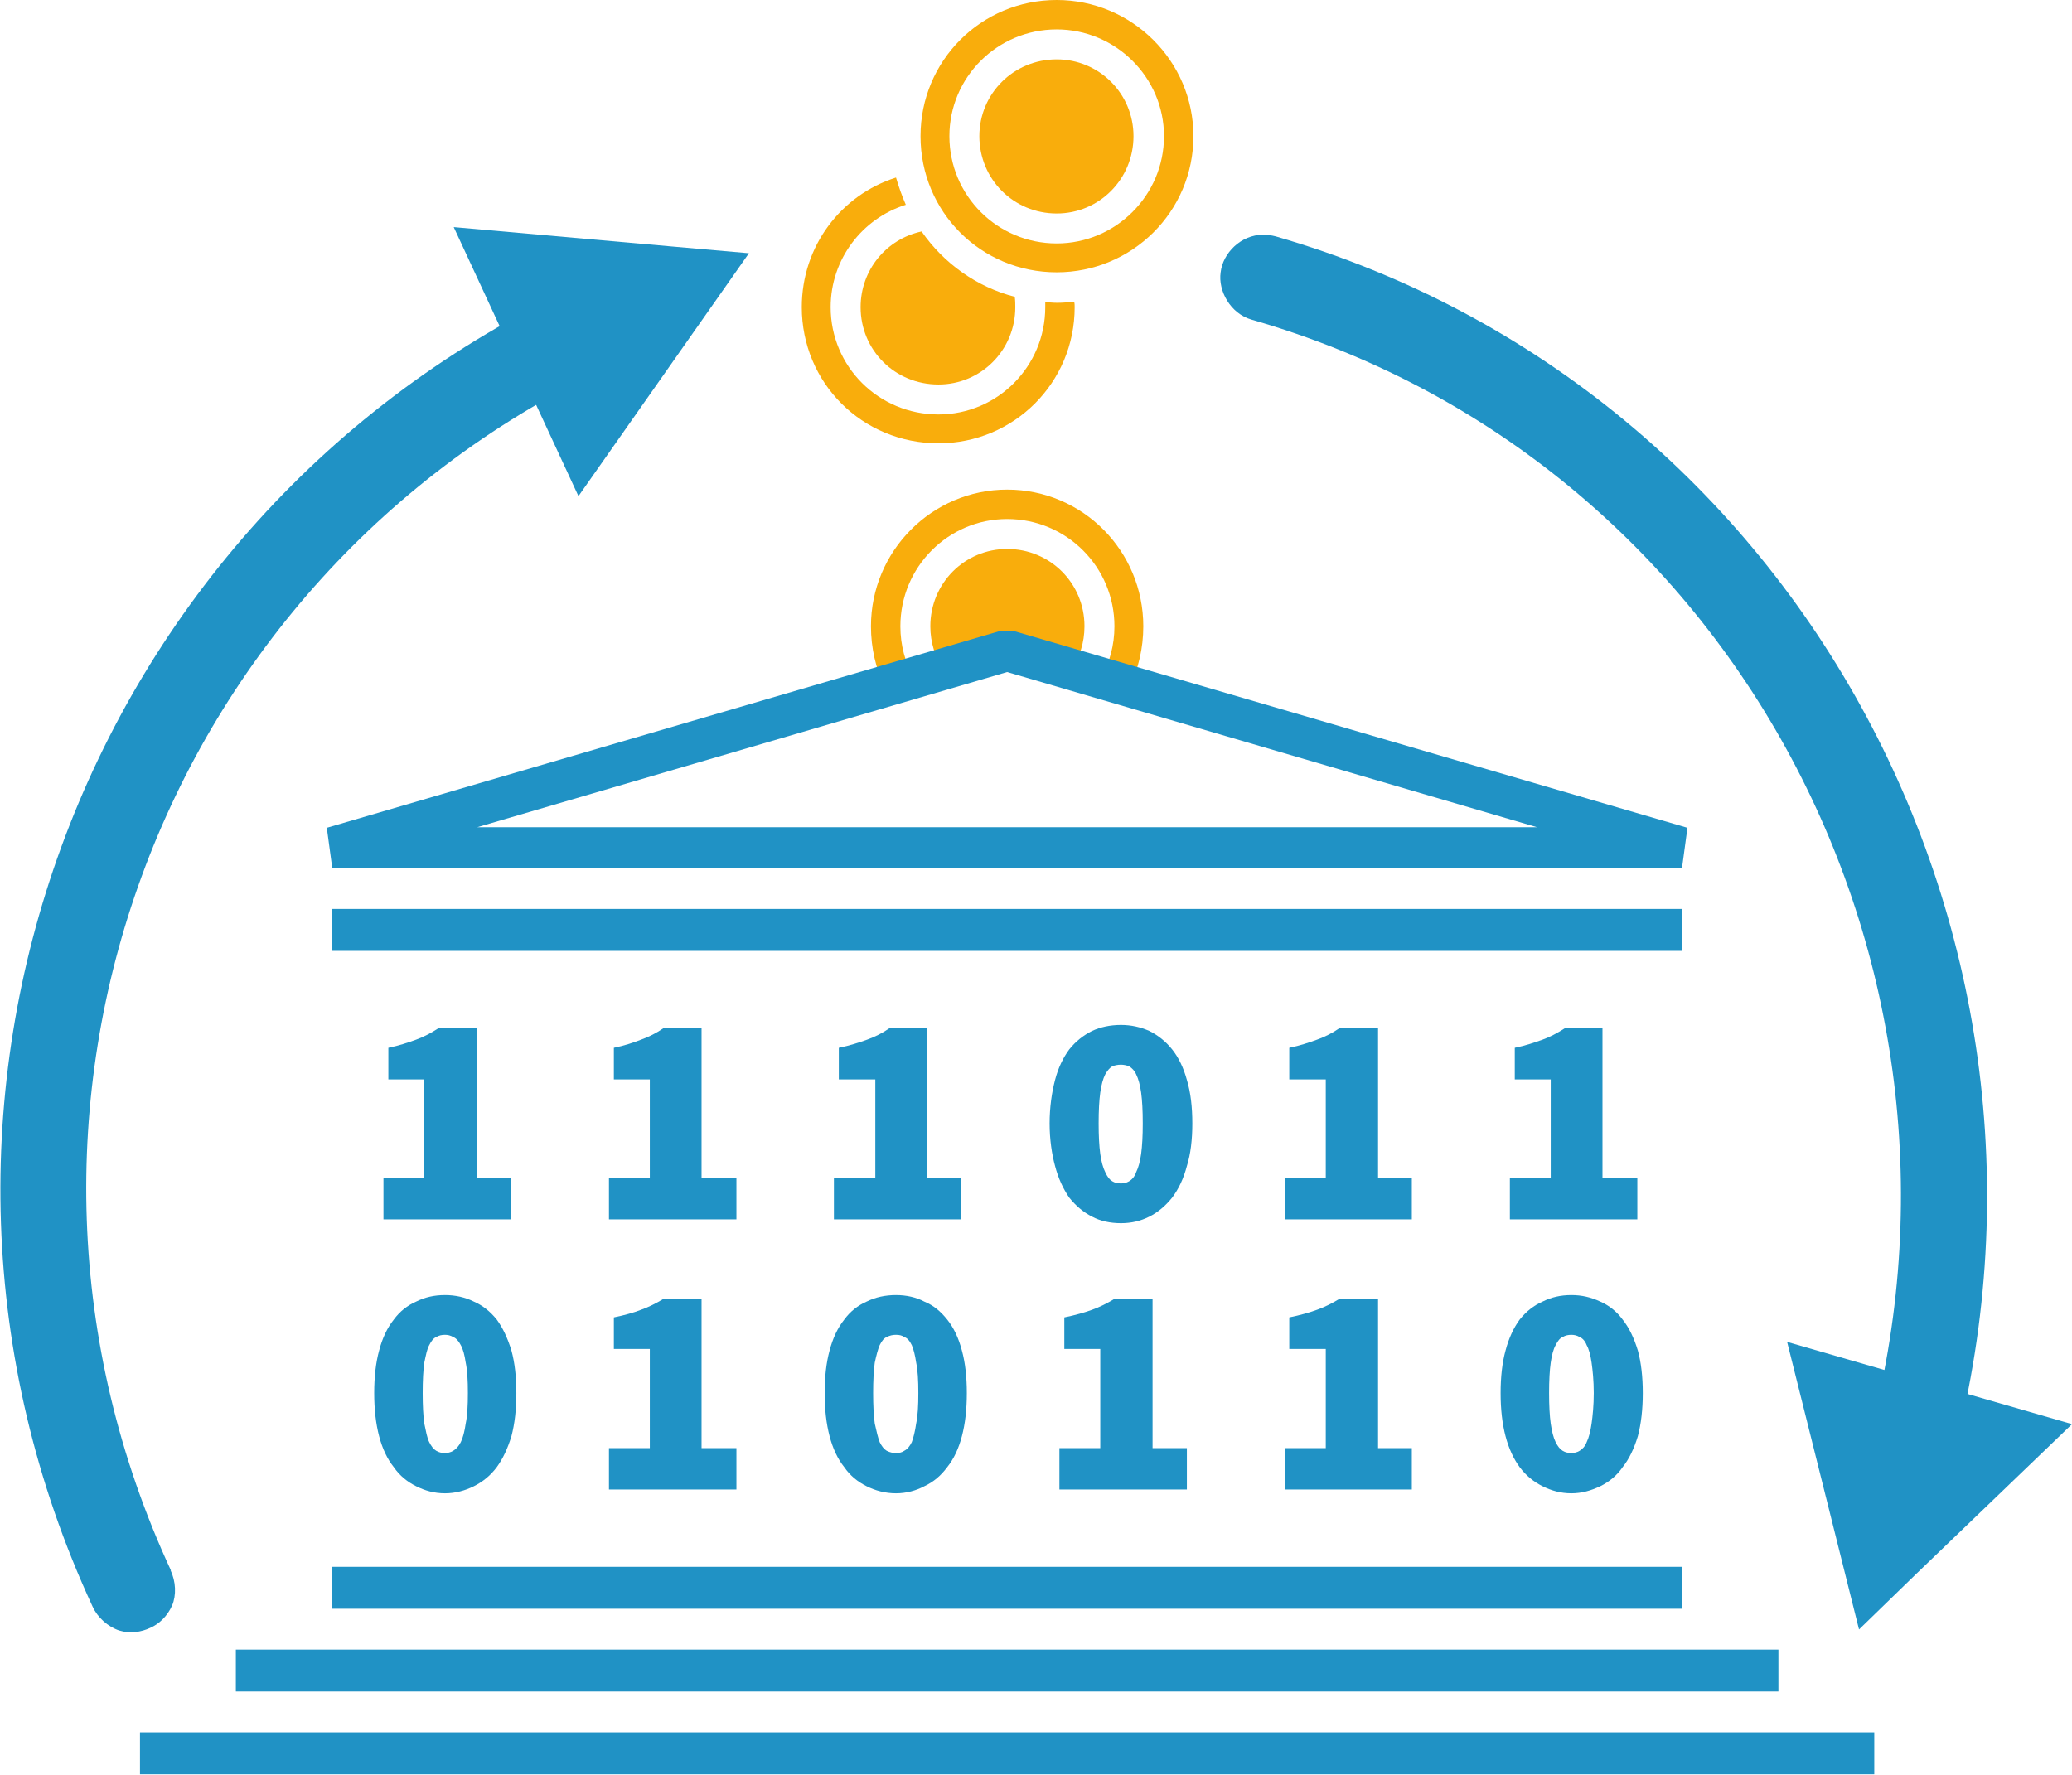
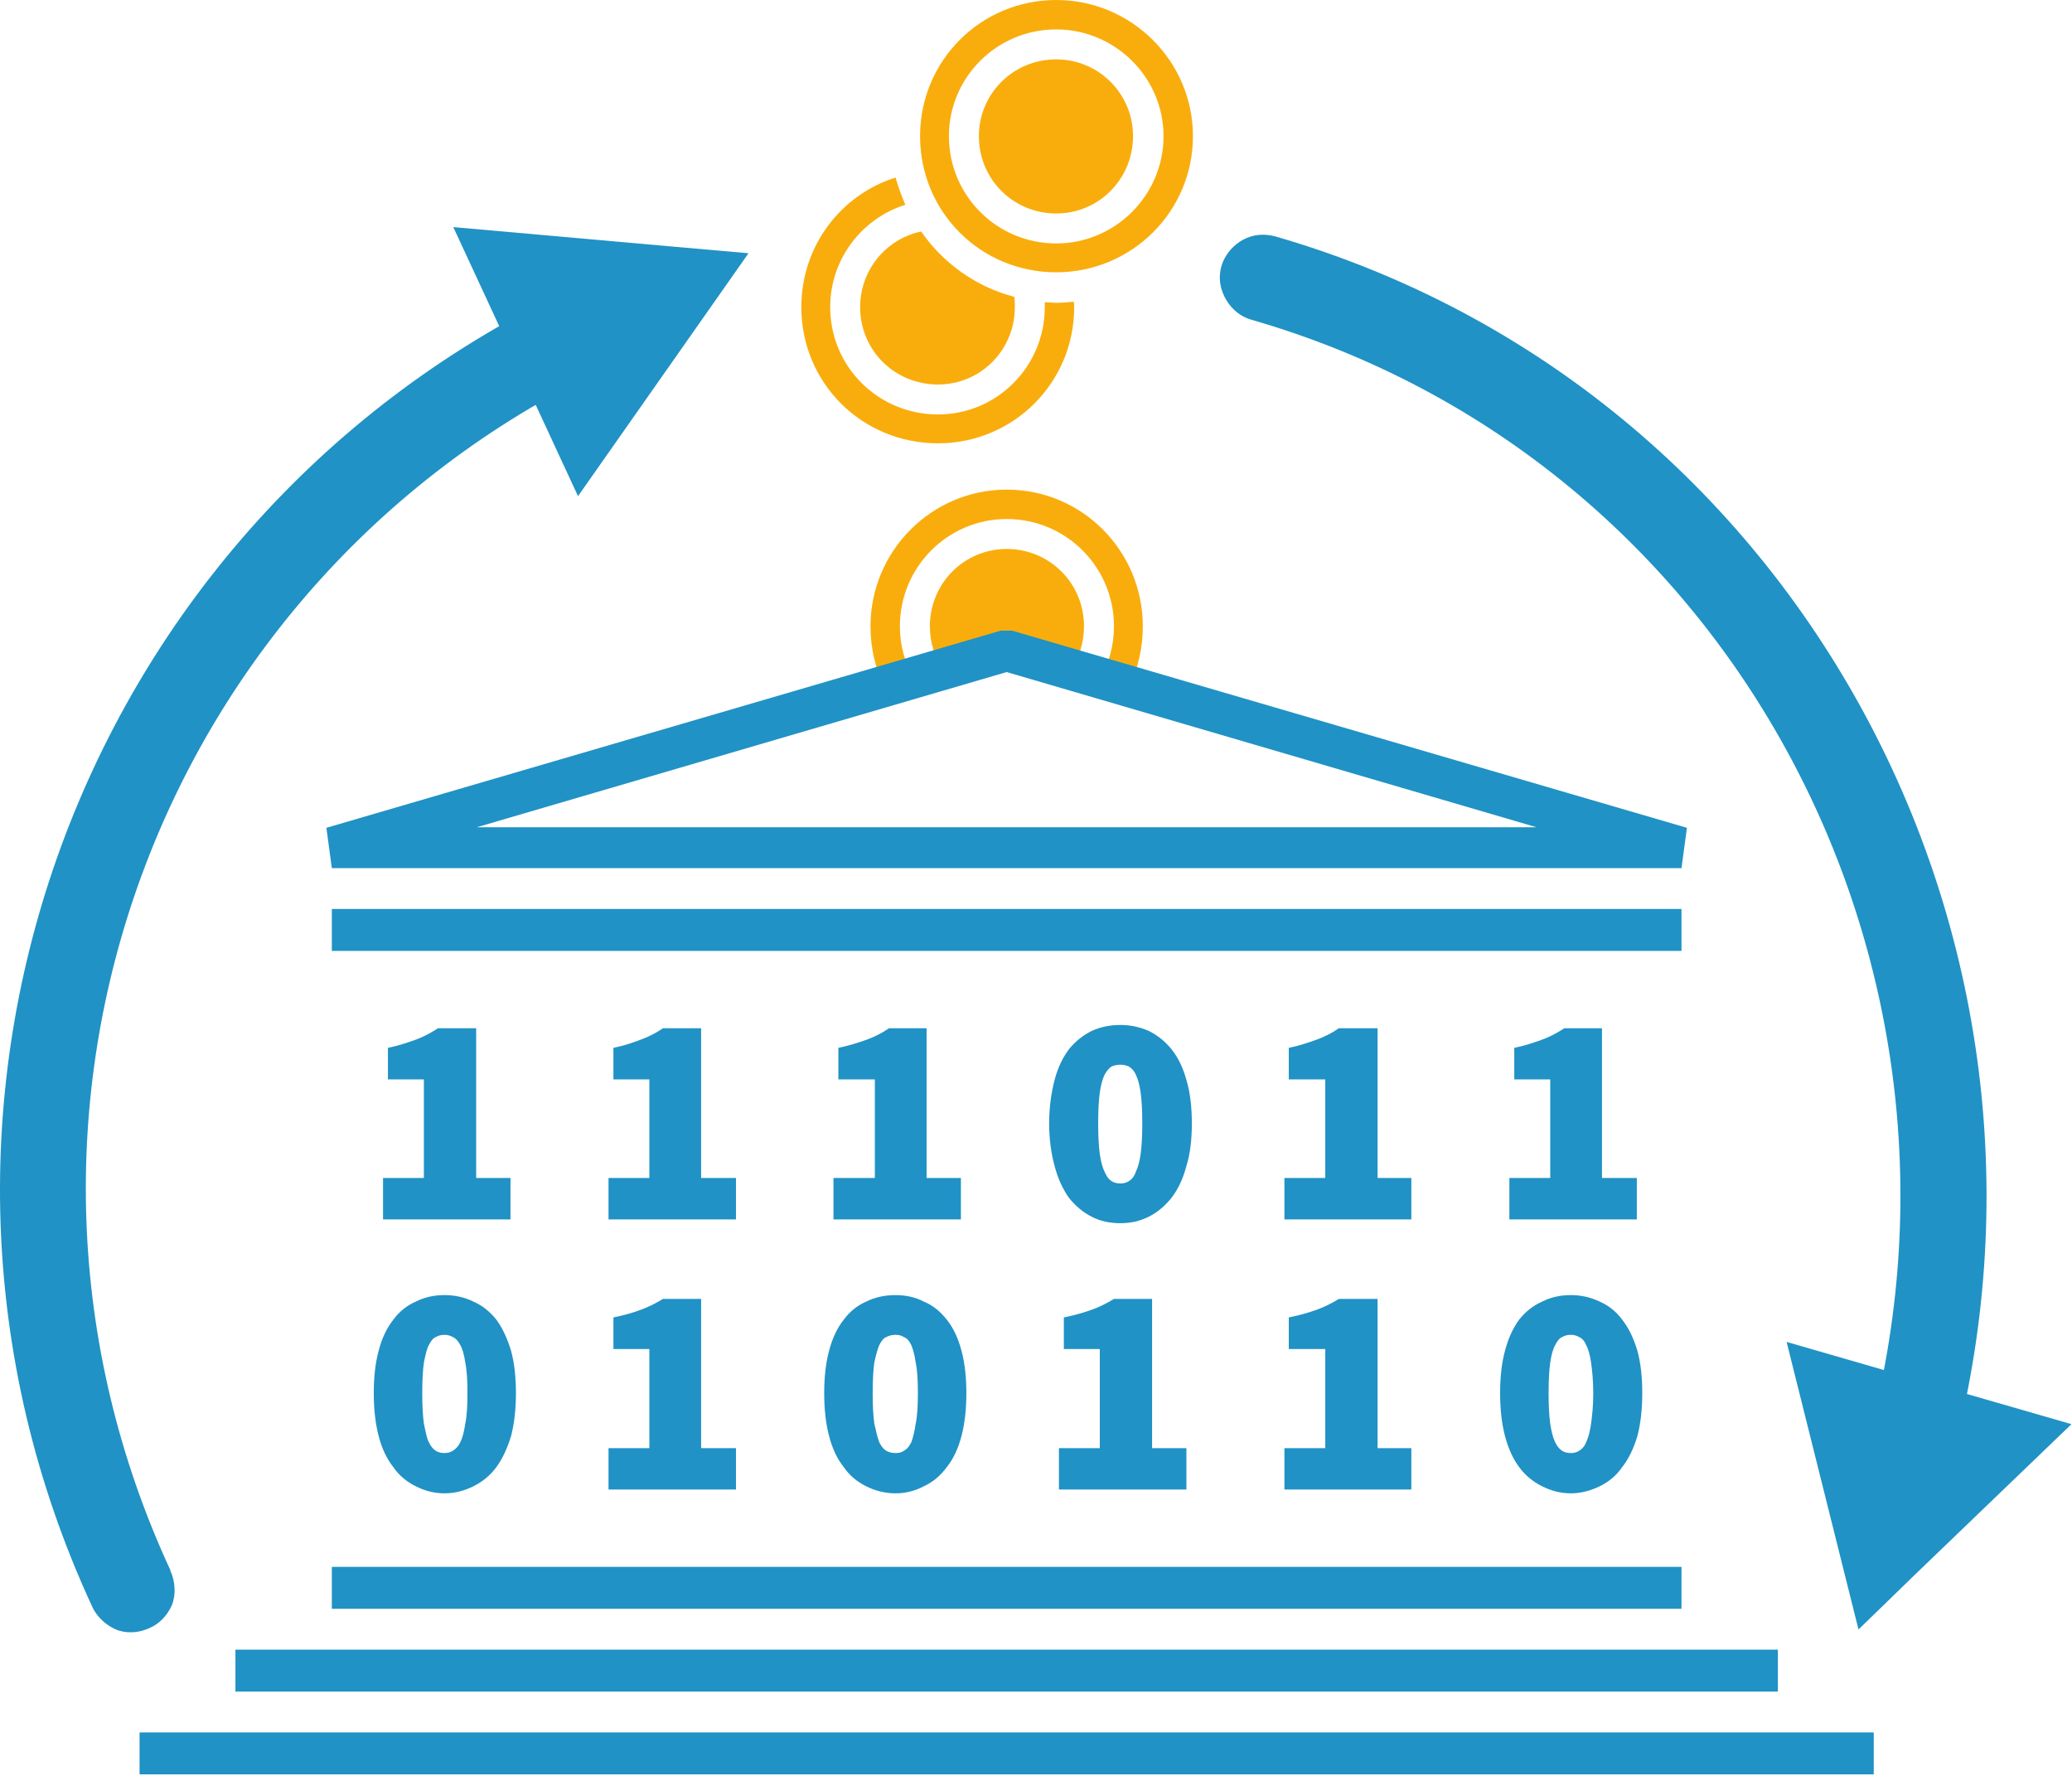
- <svg xmlns="http://www.w3.org/2000/svg" width="3804px" height="3258px" viewBox="0 0 3804 3258" version="1.1">
-   <defs />
-   <g id="Page-1" stroke="none" stroke-width="1" fill="none" fill-rule="evenodd">
+ <svg xmlns="http://www.w3.org/2000/svg" width="291.738" height="250" viewBox="0 0 291.738 250" version="1.1" id="svg130">
+   <defs id="defs6" />
+   <g id="Page-1" transform="matrix(0.07668712,0,0,0.07668712,-0.05634417,0)" style="fill:none;fill-rule:evenodd;stroke:none;stroke-width:1">
    <g id="logo">
      <g id="id1">
        <g id="Group">
-           <g id="id4" transform="translate(1689, 0)">
+           <g id="id4" transform="translate(1689)">
            <rect id="Rectangle-path" x="0" y="0" width="503" height="501" />
-             <path d="M251,0 C112,0 1,112 1,250 C1,389 112,500 251,500 C389,500 502,389 502,250 C502,112 389,0 251,0 Z M251,54 C359,54 448,142 448,250 C448,359 359,447 251,447 C142,447 54,359 54,250 C54,142 142,54 251,54 Z M251,109 C172,109 109,172 109,250 C109,329 172,392 251,392 C329,392 392,329 392,250 C392,172 329,109 251,109 Z" id="Shape" fill="#F9AD0C" />
+             <path d="M 251,0 C 112,0 1,112 1,250 1,389 112,500 251,500 389,500 502,389 502,250 502,112 389,0 251,0 Z m 0,54 c 108,0 197,88 197,196 0,109 -89,197 -197,197 C 142,447 54,359 54,250 54,142 142,54 251,54 Z m 0,55 c -79,0 -142,63 -142,141 0,79 63,142 142,142 78,0 141,-63 141,-142 0,-78 -63,-141 -141,-141 z" id="Shape" style="fill:#f9ad0c" />
          </g>
-           <g id="id5" transform="translate(1471, 326)">
-             <rect id="Rectangle-path" x="0" y="0" width="503" height="489" />
-             <path d="M174,0 C73,32 1,126 1,238 C1,377 112,488 252,488 C390,488 502,377 502,238 C502,235 502,231 501,228 C491,229 480,230 470,230 C462,230 455,229 448,229 C448,232 448,235 448,238 C448,347 360,435 252,435 C142,435 54,347 54,238 C54,150 112,75 192,50 C185,34 179,17 174,0 Z M221,99 C156,113 109,170 109,238 C109,317 172,380 252,380 C330,380 393,317 393,238 C393,232 393,226 392,219 C322,201 261,157 221,99 Z" id="Shape" fill="#F9AD0C" />
+           <g id="id5" transform="translate(1471,326)">
+             <rect id="rect11" x="0" y="0" width="503" height="489" />
+             <path d="M 174,0 C 73,32 1,126 1,238 c 0,139 111,250 251,250 138,0 250,-111 250,-250 0,-3 0,-7 -1,-10 -10,1 -21,2 -31,2 -8,0 -15,-1 -22,-1 0,3 0,6 0,9 0,109 -88,197 -196,197 C 142,435 54,347 54,238 54,150 112,75 192,50 185,34 179,17 174,0 Z m 47,99 c -65,14 -112,71 -112,139 0,79 63,142 143,142 78,0 141,-63 141,-142 0,-6 0,-12 -1,-19 C 322,201 261,157 221,99 Z" id="path13" style="fill:#f9ad0c" />
          </g>
-           <g id="id6" transform="translate(1599, 899)">
-             <rect id="Rectangle-path" x="0" y="0" width="501" height="363" />
-             <path d="M250,0 C112,0 0,113 0,251 C0,291 9,329 25,362 L79,347 C63,318 54,286 54,251 C54,142 142,54 250,54 C359,54 447,142 447,251 C447,286 438,318 422,347 L475,362 C491,329 500,291 500,251 C500,113 389,0 250,0 Z M250,109 C172,109 109,172 109,251 C109,281 118,308 133,331 L251,297 L368,331 C383,308 392,281 392,251 C392,172 329,109 250,109 Z" id="Shape" fill="#F9AD0C" />
+           <g id="id6" transform="translate(1599,899)">
+             <rect id="rect16" x="0" y="0" width="501" height="363" />
+             <path d="M 250,0 C 112,0 0,113 0,251 0,291 9,329 25,362 L 79,347 C 63,318 54,286 54,251 54,142 142,54 250,54 c 109,0 197,88 197,197 0,35 -9,67 -25,96 l 53,15 C 491,329 500,291 500,251 500,113 389,0 250,0 Z m 0,109 c -78,0 -141,63 -141,142 0,30 9,57 24,80 l 118,-34 117,34 c 15,-23 24,-50 24,-80 0,-79 -63,-142 -142,-142 z" id="path18" style="fill:#f9ad0c" />
          </g>
-           <g id="id7" transform="translate(610, 2877)">
-             <rect id="Rectangle-path" x="0" y="0" width="2479" height="79" />
-             <polygon id="Shape" fill="#2092C5" points="0 0 0 77 2478 77 2478 0" />
+           <g id="id7" transform="translate(610,2877)">
+             <rect id="rect21" x="0" y="0" width="2479" height="79" />
+             <polygon id="polygon23" points="2478,0 0,0 0,77 2478,77 " style="fill:#2092c5" />
          </g>
-           <g id="id8" transform="translate(433, 3029)">
-             <rect id="Rectangle-path" x="0" y="0" width="2833" height="78" />
-             <polygon id="Shape" fill="#2092C5" points="0 0 0 77 2832 77 2832 0" />
+           <g id="id8" transform="translate(433,3029)">
+             <rect id="rect26" x="0" y="0" width="2833" height="78" />
+             <polygon id="polygon28" points="2832,0 0,0 0,77 2832,77 " style="fill:#2092c5" />
          </g>
-           <g id="id9" transform="translate(610, 1669)">
-             <rect id="Rectangle-path" x="0" y="0" width="2479" height="78" />
-             <polygon id="Shape" fill="#2092C5" points="0 0 0 77 2478 77 2478 0" />
+           <g id="id9" transform="translate(610,1669)">
+             <rect id="rect31" x="0" y="0" width="2479" height="78" />
+             <polygon id="polygon33" points="2478,0 0,0 0,77 2478,77 " style="fill:#2092c5" />
          </g>
-           <g id="id10" transform="translate(704, 1888)">
-             <rect id="Rectangle-path" x="0" y="0" width="236" height="353" />
-             <path d="M0,275 L75,275 L75,94 L9,94 L9,36 C29,32 46,26 60,21 C74,16 87,9 101,0 L171,0 L171,275 L234,275 L234,351 L0,351 L0,275 Z" id="Shape" fill="#2092C5" />
+           <g id="id10" transform="translate(704,1888)">
+             <rect id="rect36" x="0" y="0" width="236" height="353" />
+             <path d="M 0,275 H 75 V 94 H 9 V 36 C 29,32 46,26 60,21 74,16 87,9 101,0 h 70 v 275 h 63 v 76 H 0 Z" id="path38" style="fill:#2092c5" />
          </g>
-           <g id="id11" transform="translate(1118, 1888)">
-             <rect id="Rectangle-path" x="0" y="0" width="236" height="353" />
-             <path d="M0,275 L75,275 L75,94 L9,94 L9,36 C29,32 46,26 59,21 C73,16 87,9 100,0 L170,0 L170,275 L234,275 L234,351 L0,351 L0,275 Z" id="Shape" fill="#2092C5" />
+           <g id="id11" transform="translate(1118,1888)">
+             <rect id="rect41" x="0" y="0" width="236" height="353" />
+             <path d="M 0,275 H 75 V 94 H 9 V 36 C 29,32 46,26 59,21 73,16 87,9 100,0 h 70 v 275 h 64 v 76 H 0 Z" id="path43" style="fill:#2092c5" />
          </g>
-           <g id="id12" transform="translate(1531, 1888)">
-             <rect id="Rectangle-path" x="0" y="0" width="236" height="353" />
-             <path d="M0,275 L76,275 L76,94 L9,94 L9,36 C29,32 47,26 61,21 C75,16 89,9 102,0 L171,0 L171,275 L234,275 L234,351 L0,351 L0,275 Z" id="Shape" fill="#2092C5" />
+           <g id="id12" transform="translate(1531,1888)">
+             <rect id="rect46" x="0" y="0" width="236" height="353" />
+             <path d="M 0,275 H 76 V 94 H 9 V 36 C 29,32 47,26 61,21 75,16 89,9 102,0 h 69 v 275 h 63 v 76 H 0 Z" id="path48" style="fill:#2092c5" />
          </g>
-           <g id="id13" transform="translate(1927, 1882)">
-             <rect id="Rectangle-path" x="0" y="0" width="263" height="366" />
-             <path d="M131,364 C111,364 93,360 78,352 C62,344 48,332 36,317 C25,301 16,282 10,259 C4,237 0,210 0,181 C0,151 4,124 10,101 C16,78 25,60 36,45 C48,30 62,19 78,11 C93,4 111,0 131,0 C150,0 167,4 183,11 C199,19 213,30 225,45 C237,60 246,79 252,101 C259,124 262,151 262,181 C262,210 259,237 252,259 C246,282 237,301 225,317 C213,332 199,344 183,352 C167,360 150,364 131,364 Z M131,291 C136,291 141,290 146,287 C151,284 156,279 159,270 C163,262 166,251 168,237 C170,222 171,204 171,181 C171,157 170,139 168,124 C166,110 163,99 159,91 C156,84 151,79 146,76 C141,74 136,73 131,73 C125,73 120,74 115,76 C110,79 106,84 102,91 C98,99 95,110 93,124 C91,139 90,157 90,181 C90,204 91,222 93,237 C95,251 98,262 102,270 C106,279 110,284 115,287 C120,290 125,291 131,291 Z" id="Shape" fill="#2092C5" />
+           <g id="id13" transform="translate(1927,1882)">
+             <rect id="rect51" x="0" y="0" width="263" height="366" />
+             <path d="M 131,364 C 111,364 93,360 78,352 62,344 48,332 36,317 25,301 16,282 10,259 4,237 0,210 0,181 0,151 4,124 10,101 16,78 25,60 36,45 48,30 62,19 78,11 93,4 111,0 131,0 c 19,0 36,4 52,11 16,8 30,19 42,34 12,15 21,34 27,56 7,23 10,50 10,80 0,29 -3,56 -10,78 -6,23 -15,42 -27,58 -12,15 -26,27 -42,35 -16,8 -33,12 -52,12 z m 0,-73 c 5,0 10,-1 15,-4 5,-3 10,-8 13,-17 4,-8 7,-19 9,-33 2,-15 3,-33 3,-56 0,-24 -1,-42 -3,-57 -2,-14 -5,-25 -9,-33 -3,-7 -8,-12 -13,-15 -5,-2 -10,-3 -15,-3 -6,0 -11,1 -16,3 -5,3 -9,8 -13,15 -4,8 -7,19 -9,33 -2,15 -3,33 -3,57 0,23 1,41 3,56 2,14 5,25 9,33 4,9 8,14 13,17 5,3 10,4 16,4 z" id="path53" style="fill:#2092c5" />
          </g>
-           <g id="id14" transform="translate(2359, 1888)">
-             <rect id="Rectangle-path" x="0" y="0" width="234" height="353" />
-             <path d="M0,275 L75,275 L75,94 L8,94 L8,36 C28,32 45,26 59,21 C73,16 87,9 100,0 L171,0 L171,275 L233,275 L233,351 L0,351 L0,275 Z" id="Shape" fill="#2092C5" />
+           <g id="id14" transform="translate(2359,1888)">
+             <rect id="rect56" x="0" y="0" width="234" height="353" />
+             <path d="M 0,275 H 75 V 94 H 8 V 36 C 28,32 45,26 59,21 73,16 87,9 100,0 h 71 v 275 h 62 v 76 H 0 Z" id="path58" style="fill:#2092c5" />
          </g>
-           <g id="id15" transform="translate(2772, 1888)">
-             <rect id="Rectangle-path" x="0" y="0" width="236" height="353" />
-             <path d="M0,275 L75,275 L75,94 L9,94 L9,36 C29,32 46,26 60,21 C74,16 87,9 101,0 L170,0 L170,275 L234,275 L234,351 L0,351 L0,275 Z" id="Shape" fill="#2092C5" />
+           <g id="id15" transform="translate(2772,1888)">
+             <rect id="rect61" x="0" y="0" width="236" height="353" />
+             <path d="M 0,275 H 75 V 94 H 9 V 36 C 29,32 46,26 60,21 74,16 87,9 101,0 h 69 v 275 h 64 v 76 H 0 Z" id="path63" style="fill:#2092c5" />
          </g>
-           <g id="id16" transform="translate(687, 2378)">
-             <rect id="Rectangle-path" x="0" y="0" width="262" height="365" />
-             <path d="M130,364 C110,364 93,359 77,351 C61,343 47,332 36,316 C24,301 15,282 9,259 C3,236 0,210 0,180 C0,150 3,124 9,102 C15,79 24,60 36,45 C47,30 61,19 77,12 C93,4 110,0 130,0 C149,0 167,4 183,12 C199,19 213,30 225,45 C236,60 245,79 252,102 C258,124 261,150 261,180 C261,210 258,236 252,259 C245,282 236,301 225,316 C213,332 199,343 183,351 C167,359 149,364 130,364 Z M130,290 C135,290 140,289 145,286 C150,283 155,278 159,270 C163,262 166,250 168,236 C171,222 172,203 172,180 C172,157 171,138 168,124 C166,110 163,99 159,92 C155,84 150,79 145,77 C140,74 135,73 130,73 C124,73 119,74 114,77 C109,79 105,84 101,92 C97,99 95,110 92,124 C90,138 89,157 89,180 C89,203 90,222 92,236 C95,250 97,262 101,270 C105,278 109,283 114,286 C119,289 124,290 130,290 Z" id="Shape" fill="#2092C5" />
+           <g id="id16" transform="translate(687,2378)">
+             <rect id="rect66" x="0" y="0" width="262" height="365" />
+             <path d="M 130,364 C 110,364 93,359 77,351 61,343 47,332 36,316 24,301 15,282 9,259 3,236 0,210 0,180 0,150 3,124 9,102 15,79 24,60 36,45 47,30 61,19 77,12 93,4 110,0 130,0 c 19,0 37,4 53,12 16,7 30,18 42,33 11,15 20,34 27,57 6,22 9,48 9,78 0,30 -3,56 -9,79 -7,23 -16,42 -27,57 -12,16 -26,27 -42,35 -16,8 -34,13 -53,13 z m 0,-74 c 5,0 10,-1 15,-4 5,-3 10,-8 14,-16 4,-8 7,-20 9,-34 3,-14 4,-33 4,-56 0,-23 -1,-42 -4,-56 -2,-14 -5,-25 -9,-32 -4,-8 -9,-13 -14,-15 -5,-3 -10,-4 -15,-4 -6,0 -11,1 -16,4 -5,2 -9,7 -13,15 -4,7 -6,18 -9,32 -2,14 -3,33 -3,56 0,23 1,42 3,56 3,14 5,26 9,34 4,8 8,13 13,16 5,3 10,4 16,4 z" id="path68" style="fill:#2092c5" />
          </g>
-           <g id="id17" transform="translate(1118, 2385)">
-             <rect id="Rectangle-path" x="0" y="0" width="236" height="351" />
-             <path d="M0,274 L75,274 L75,92 L9,92 L9,34 C29,30 46,25 59,20 C73,15 87,8 100,0 L170,0 L170,274 L234,274 L234,350 L0,350 L0,274 Z" id="Shape" fill="#2092C5" />
+           <g id="id17" transform="translate(1118,2385)">
+             <rect id="rect71" x="0" y="0" width="236" height="351" />
+             <path d="M 0,274 H 75 V 92 H 9 V 34 C 29,30 46,25 59,20 73,15 87,8 100,0 h 70 v 274 h 64 v 76 H 0 Z" id="path73" style="fill:#2092c5" />
          </g>
-           <g id="id18" transform="translate(1513, 2378)">
-             <rect id="Rectangle-path" x="0" y="0" width="263" height="365" />
-             <path d="M132,364 C112,364 94,359 78,351 C62,343 48,332 37,316 C25,301 16,282 10,259 C4,236 1,210 1,180 C1,150 4,124 10,102 C16,79 25,60 37,45 C48,30 62,19 78,12 C94,4 112,0 132,0 C151,0 169,4 184,12 C201,19 214,30 226,45 C238,60 247,79 253,102 C259,124 262,150 262,180 C262,210 259,236 253,259 C247,282 238,301 226,316 C214,332 201,343 184,351 C169,359 151,364 132,364 Z M132,290 C138,290 143,289 147,286 C153,283 157,278 161,270 C164,262 167,250 169,236 C172,222 173,203 173,180 C173,157 172,138 169,124 C167,110 164,99 161,92 C157,84 153,79 147,77 C143,74 138,73 132,73 C126,73 121,74 115,77 C110,79 106,84 102,92 C99,99 96,110 93,124 C91,138 90,157 90,180 C90,203 91,222 93,236 C96,250 99,262 102,270 C106,278 110,283 115,286 C121,289 126,290 132,290 Z" id="Shape" fill="#2092C5" />
+           <g id="id18" transform="translate(1513,2378)">
+             <rect id="rect76" x="0" y="0" width="263" height="365" />
+             <path d="M 132,364 C 112,364 94,359 78,351 62,343 48,332 37,316 25,301 16,282 10,259 4,236 1,210 1,180 1,150 4,124 10,102 16,79 25,60 37,45 48,30 62,19 78,12 94,4 112,0 132,0 c 19,0 37,4 52,12 17,7 30,18 42,33 12,15 21,34 27,57 6,22 9,48 9,78 0,30 -3,56 -9,79 -6,23 -15,42 -27,57 -12,16 -25,27 -42,35 -15,8 -33,13 -52,13 z m 0,-74 c 6,0 11,-1 15,-4 6,-3 10,-8 14,-16 3,-8 6,-20 8,-34 3,-14 4,-33 4,-56 0,-23 -1,-42 -4,-56 -2,-14 -5,-25 -8,-32 -4,-8 -8,-13 -14,-15 -4,-3 -9,-4 -15,-4 -6,0 -11,1 -17,4 -5,2 -9,7 -13,15 -3,7 -6,18 -9,32 -2,14 -3,33 -3,56 0,23 1,42 3,56 3,14 6,26 9,34 4,8 8,13 13,16 6,3 11,4 17,4 z" id="path78" style="fill:#2092c5" />
          </g>
-           <g id="id19" transform="translate(1945, 2385)">
-             <rect id="Rectangle-path" x="0" y="0" width="236" height="351" />
-             <path d="M0,274 L75,274 L75,92 L9,92 L9,34 C29,30 46,25 60,20 C74,15 88,8 101,0 L171,0 L171,274 L234,274 L234,350 L0,350 L0,274 Z" id="Shape" fill="#2092C5" />
+           <g id="id19" transform="translate(1945,2385)">
+             <rect id="rect81" x="0" y="0" width="236" height="351" />
+             <path d="M 0,274 H 75 V 92 H 9 V 34 C 29,30 46,25 60,20 74,15 88,8 101,0 h 70 v 274 h 63 v 76 H 0 Z" id="path83" style="fill:#2092c5" />
          </g>
-           <g id="id20" transform="translate(2359, 2385)">
-             <rect id="Rectangle-path" x="0" y="0" width="234" height="351" />
-             <path d="M0,274 L75,274 L75,92 L8,92 L8,34 C28,30 45,25 59,20 C73,15 87,8 100,0 L171,0 L171,274 L233,274 L233,350 L0,350 L0,274 Z" id="Shape" fill="#2092C5" />
+           <g id="id20" transform="translate(2359,2385)">
+             <rect id="rect86" x="0" y="0" width="234" height="351" />
+             <path d="M 0,274 H 75 V 92 H 8 V 34 C 28,30 45,25 59,20 73,15 87,8 100,0 h 71 v 274 h 62 v 76 H 0 Z" id="path88" style="fill:#2092c5" />
          </g>
-           <g id="id21" transform="translate(2754, 2378)">
-             <rect id="Rectangle-path" x="0" y="0" width="263" height="365" />
-             <path d="M131,364 C111,364 94,359 78,351 C62,343 48,332 36,316 C25,301 16,282 10,259 C4,236 1,210 1,180 C1,150 4,124 10,102 C16,79 25,60 36,45 C48,30 62,19 78,12 C94,4 111,0 131,0 C150,0 167,4 184,12 C200,19 214,30 225,45 C237,60 246,79 253,102 C259,124 262,150 262,180 C262,210 259,236 253,259 C246,282 237,301 225,316 C214,332 200,343 184,351 C167,359 150,364 131,364 Z M131,290 C136,290 141,289 146,286 C151,283 156,278 159,270 C163,262 166,250 168,236 C170,222 172,203 172,180 C172,157 170,138 168,124 C166,110 163,99 159,92 C156,84 151,79 146,77 C141,74 136,73 131,73 C125,73 120,74 115,77 C110,79 106,84 102,92 C98,99 95,110 93,124 C91,138 90,157 90,180 C90,203 91,222 93,236 C95,250 98,262 102,270 C106,278 110,283 115,286 C120,289 125,290 131,290 Z" id="Shape" fill="#2092C5" />
+           <g id="id21" transform="translate(2754,2378)">
+             <rect id="rect91" x="0" y="0" width="263" height="365" />
+             <path d="M 131,364 C 111,364 94,359 78,351 62,343 48,332 36,316 25,301 16,282 10,259 4,236 1,210 1,180 1,150 4,124 10,102 16,79 25,60 36,45 48,30 62,19 78,12 94,4 111,0 131,0 c 19,0 36,4 53,12 16,7 30,18 41,33 12,15 21,34 28,57 6,22 9,48 9,78 0,30 -3,56 -9,79 -7,23 -16,42 -28,57 -11,16 -25,27 -41,35 -17,8 -34,13 -53,13 z m 0,-74 c 5,0 10,-1 15,-4 5,-3 10,-8 13,-16 4,-8 7,-20 9,-34 2,-14 4,-33 4,-56 0,-23 -2,-42 -4,-56 -2,-14 -5,-25 -9,-32 -3,-8 -8,-13 -13,-15 -5,-3 -10,-4 -15,-4 -6,0 -11,1 -16,4 -5,2 -9,7 -13,15 -4,7 -7,18 -9,32 -2,14 -3,33 -3,56 0,23 1,42 3,56 2,14 5,26 9,34 4,8 8,13 13,16 5,3 10,4 16,4 z" id="path93" style="fill:#2092c5" />
          </g>
-           <g id="id22" transform="translate(2240, 431)">
-             <rect id="Rectangle-path" x="0" y="0" width="1409" height="2341" />
-             <path d="M79,0 C38,0 5,34 1,69 C-4,103 19,145 58,156 C944,411 1438,1352 1183,2238 L1184,2238 C1177,2259 1180,2284 1191,2302 C1203,2320 1219,2331 1237,2336 C1255,2341 1275,2341 1294,2332 C1313,2323 1329,2303 1335,2281 C1614,1314 1071,283 102,3 C94,1 87,0 79,0 Z" id="Shape" fill="#2092C5" />
+           <g id="id22" transform="translate(2240,431)">
+             <rect id="rect96" x="0" y="0" width="1409" height="2341" />
+             <path d="M 79,0 C 38,0 5,34 1,69 c -5,34 18,76 57,87 886,255 1380,1196 1125,2082 h 1 c -7,21 -4,46 7,64 12,18 28,29 46,34 18,5 38,5 57,-4 19,-9 35,-29 41,-51 C 1614,1314 1071,283 102,3 94,1 87,0 79,0 Z" id="path98" style="fill:#2092c5" />
          </g>
-           <g id="id23" transform="translate(3281, 2464)">
-             <rect id="Rectangle-path" x="0" y="0" width="524" height="529" />
-             <polygon id="Shape" fill="#2092C5" points="0 0 132 528 237 426 523 151" />
+           <g id="id23" transform="translate(3281,2464)">
+             <rect id="rect101" x="0" y="0" width="524" height="529" />
+             <polygon id="polygon103" points="523,151 0,0 132,528 237,426 " style="fill:#2092c5" />
          </g>
-           <g id="id24" transform="translate(0, 517)">
-             <rect id="Rectangle-path" x="1" y="1" width="1171" height="2481" />
-             <path d="M1086,1 C1076,2 1067,5 1058,9 C144,434 -253,1520 170,2433 C179,2453 198,2470 219,2477 C239,2483 259,2480 276,2472 C292,2465 307,2451 316,2431 C324,2412 323,2387 313,2366 L314,2367 C-74,1531 288,541 1125,153 L1124,153 C1160,137 1177,94 1168,62 C1160,29 1125,-2 1086,1 Z" id="Shape" fill="#2092C5" />
+           <g id="id24" transform="translate(0,517)">
+             <rect id="rect106" x="1" y="1" width="1171" height="2481" />
+             <path d="m 1086,1 c -10,1 -19,4 -28,8 -914,425 -1311,1511 -888,2424 9,20 28,37 49,44 20,6 40,3 57,-5 16,-7 31,-21 40,-41 8,-19 7,-44 -3,-65 l 1,1 C -74,1531 288,541 1125,153 h -1 c 36,-16 53,-59 44,-91 -8,-33 -43,-64 -82,-61 z" id="path108" style="fill:#2092c5" />
          </g>
-           <g id="id25" transform="translate(833, 417)">
-             <rect id="Rectangle-path" x="0" y="0" width="543" height="495" />
-             <polygon id="Shape" fill="#2092C5" points="0 0 229 494 542 48 394 35" />
+           <g id="id25" transform="translate(833,417)">
+             <rect id="rect111" x="0" y="0" width="543" height="495" />
+             <polygon id="polygon113" points="394,35 0,0 229,494 542,48 " style="fill:#2092c5" />
          </g>
-           <g id="id26" transform="translate(257, 3181)">
-             <rect id="Rectangle-path" x="0" y="0" width="3185" height="79" />
-             <polygon id="Shape" fill="#2092C5" points="0 0 0 77 3184 77 3184 0" />
+           <g id="id26" transform="translate(257,3181)">
+             <rect id="rect116" x="0" y="0" width="3185" height="79" />
+             <polygon id="polygon118" points="3184,0 0,0 0,77 3184,77 " style="fill:#2092c5" />
          </g>
-           <g id="id27" transform="translate(599, 1158)">
-             <rect id="Rectangle-path" x="0" y="0" width="2500" height="437" />
-             <path d="M1239,0 L1,362 L11,436 L1250,436 L2489,436 L2499,362 L1260,0 L1239,0 Z M1250,76 L2223,361 L1250,361 L277,361 L1250,76 Z" id="Shape" fill="#2092C5" />
+           <g id="id27" transform="translate(599,1158)">
+             <rect id="rect121" x="0" y="0" width="2500" height="437" />
+             <path d="M 1239,0 1,362 11,436 H 1250 2489 L 2499,362 1260,0 Z m 11,76 973,285 H 1250 277 Z" id="path123" style="fill:#2092c5" />
          </g>
        </g>
      </g>
    </g>
  </g>
</svg>
